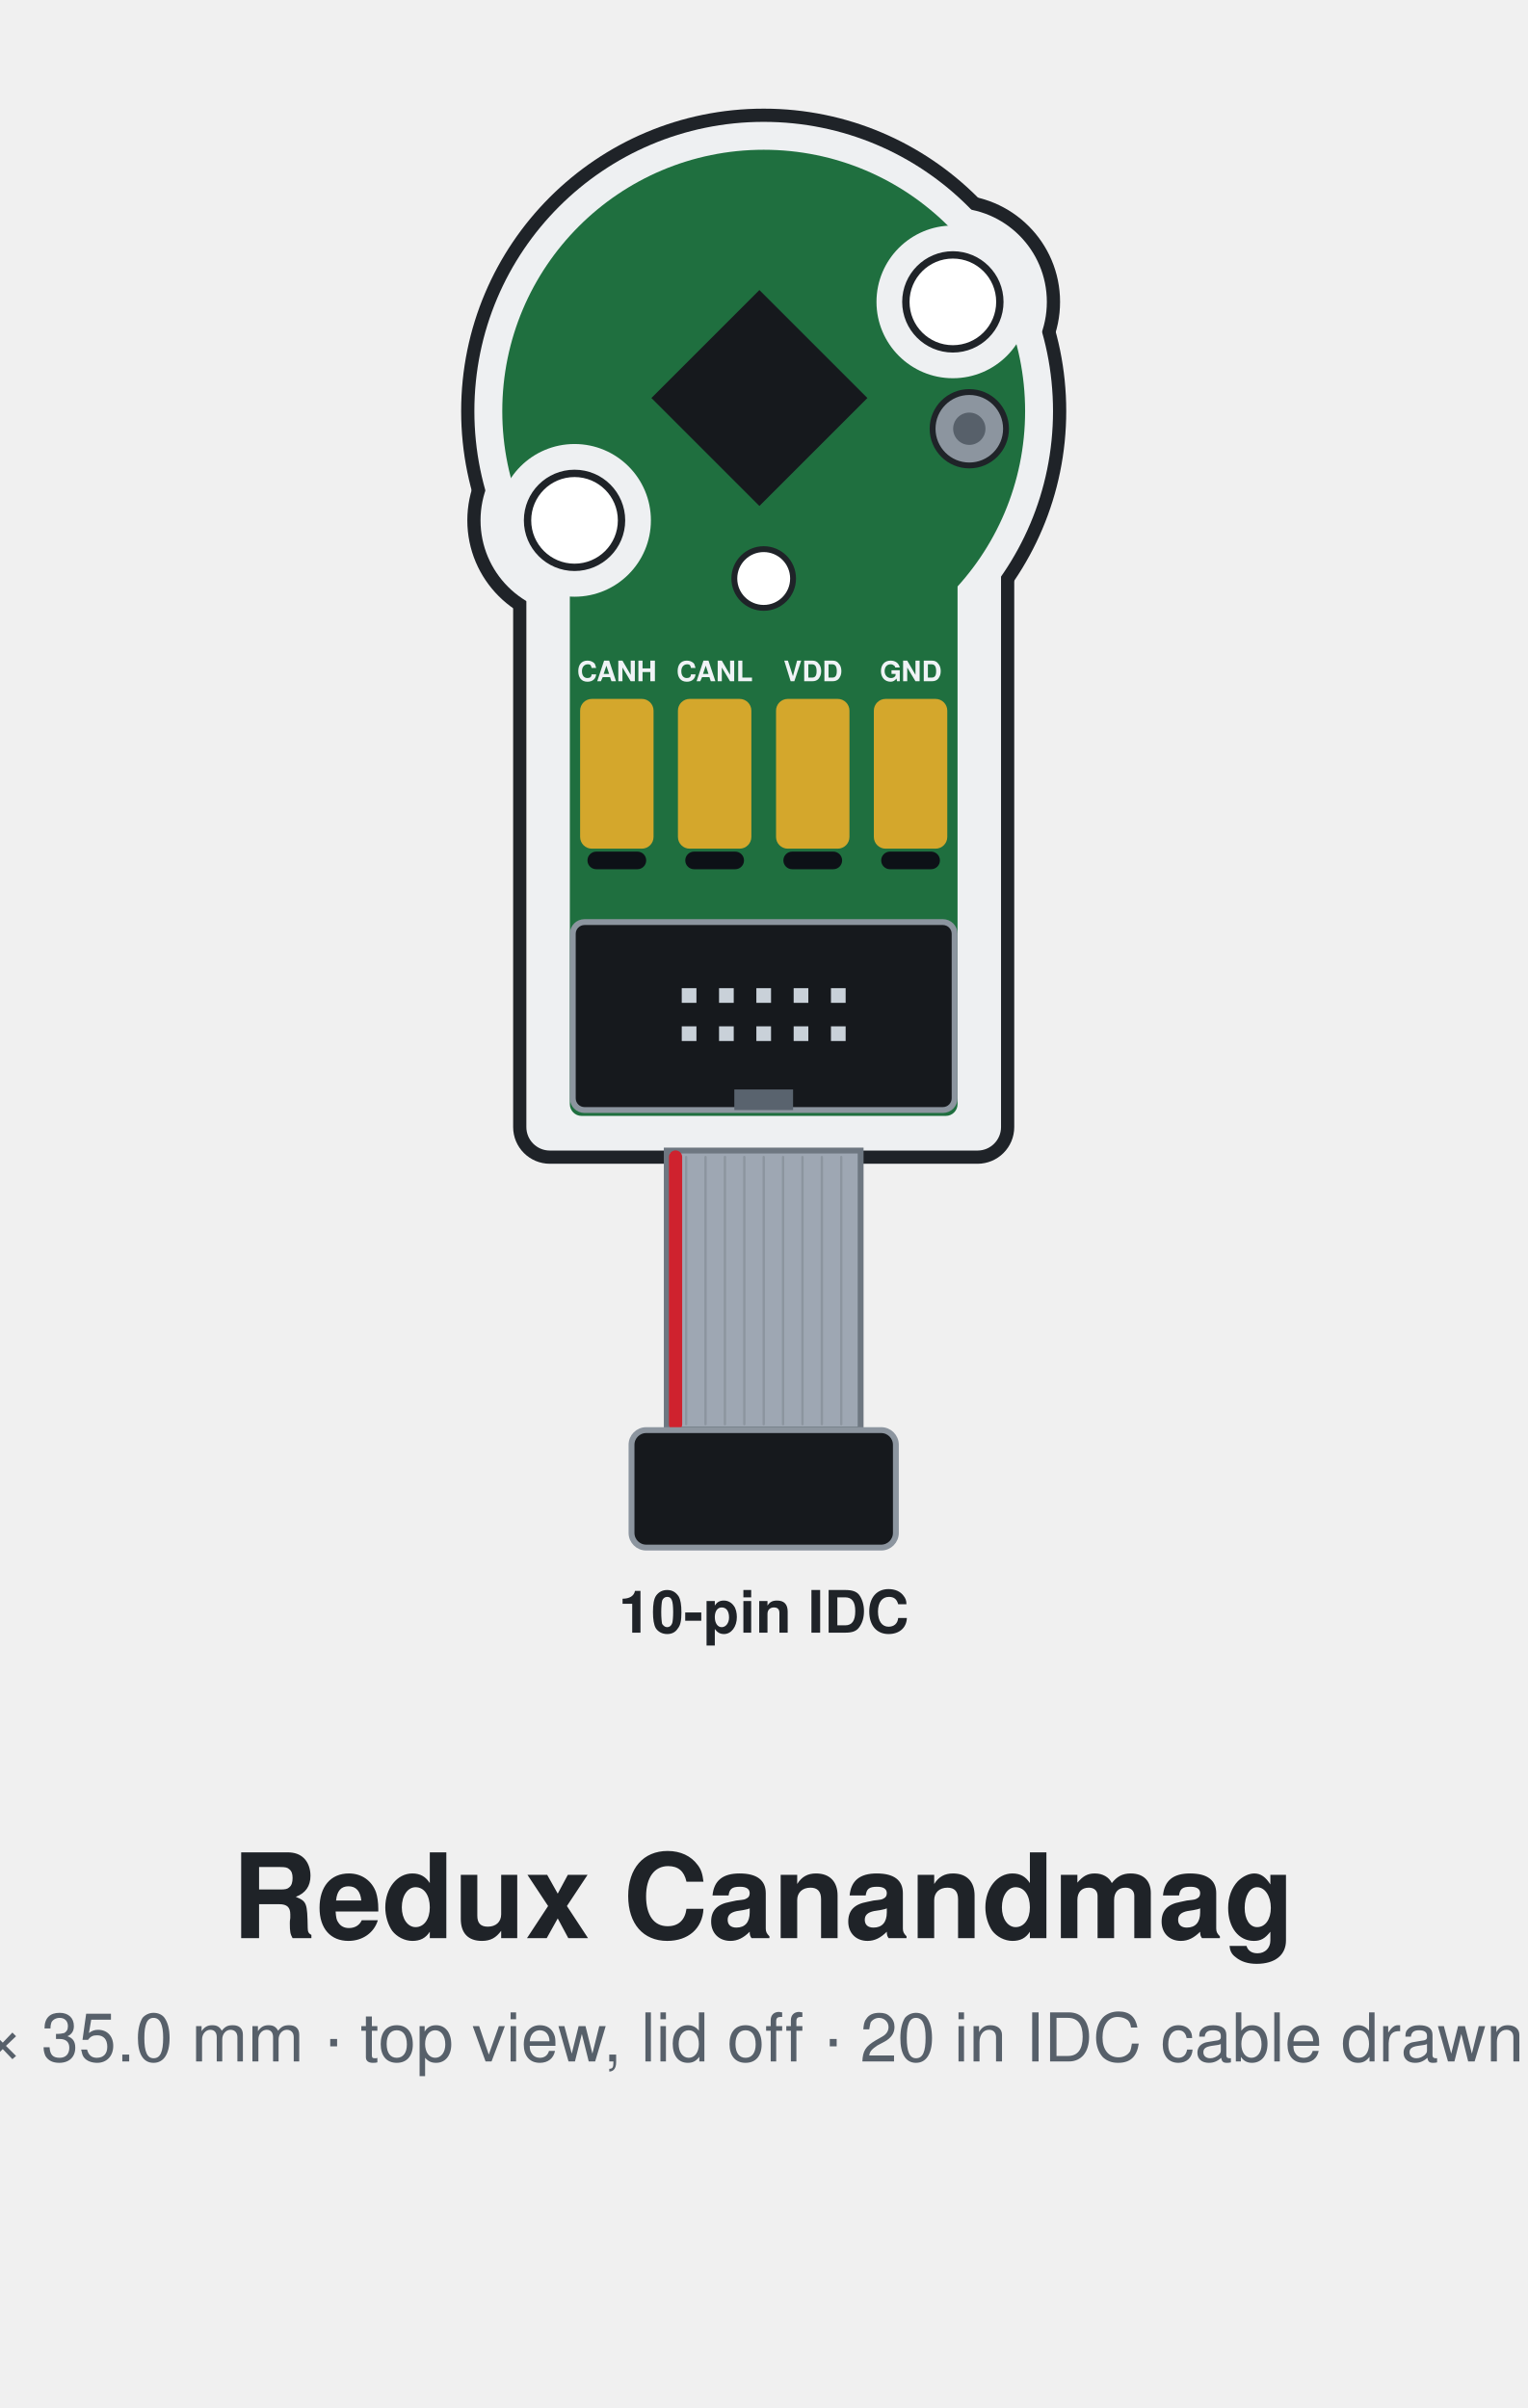
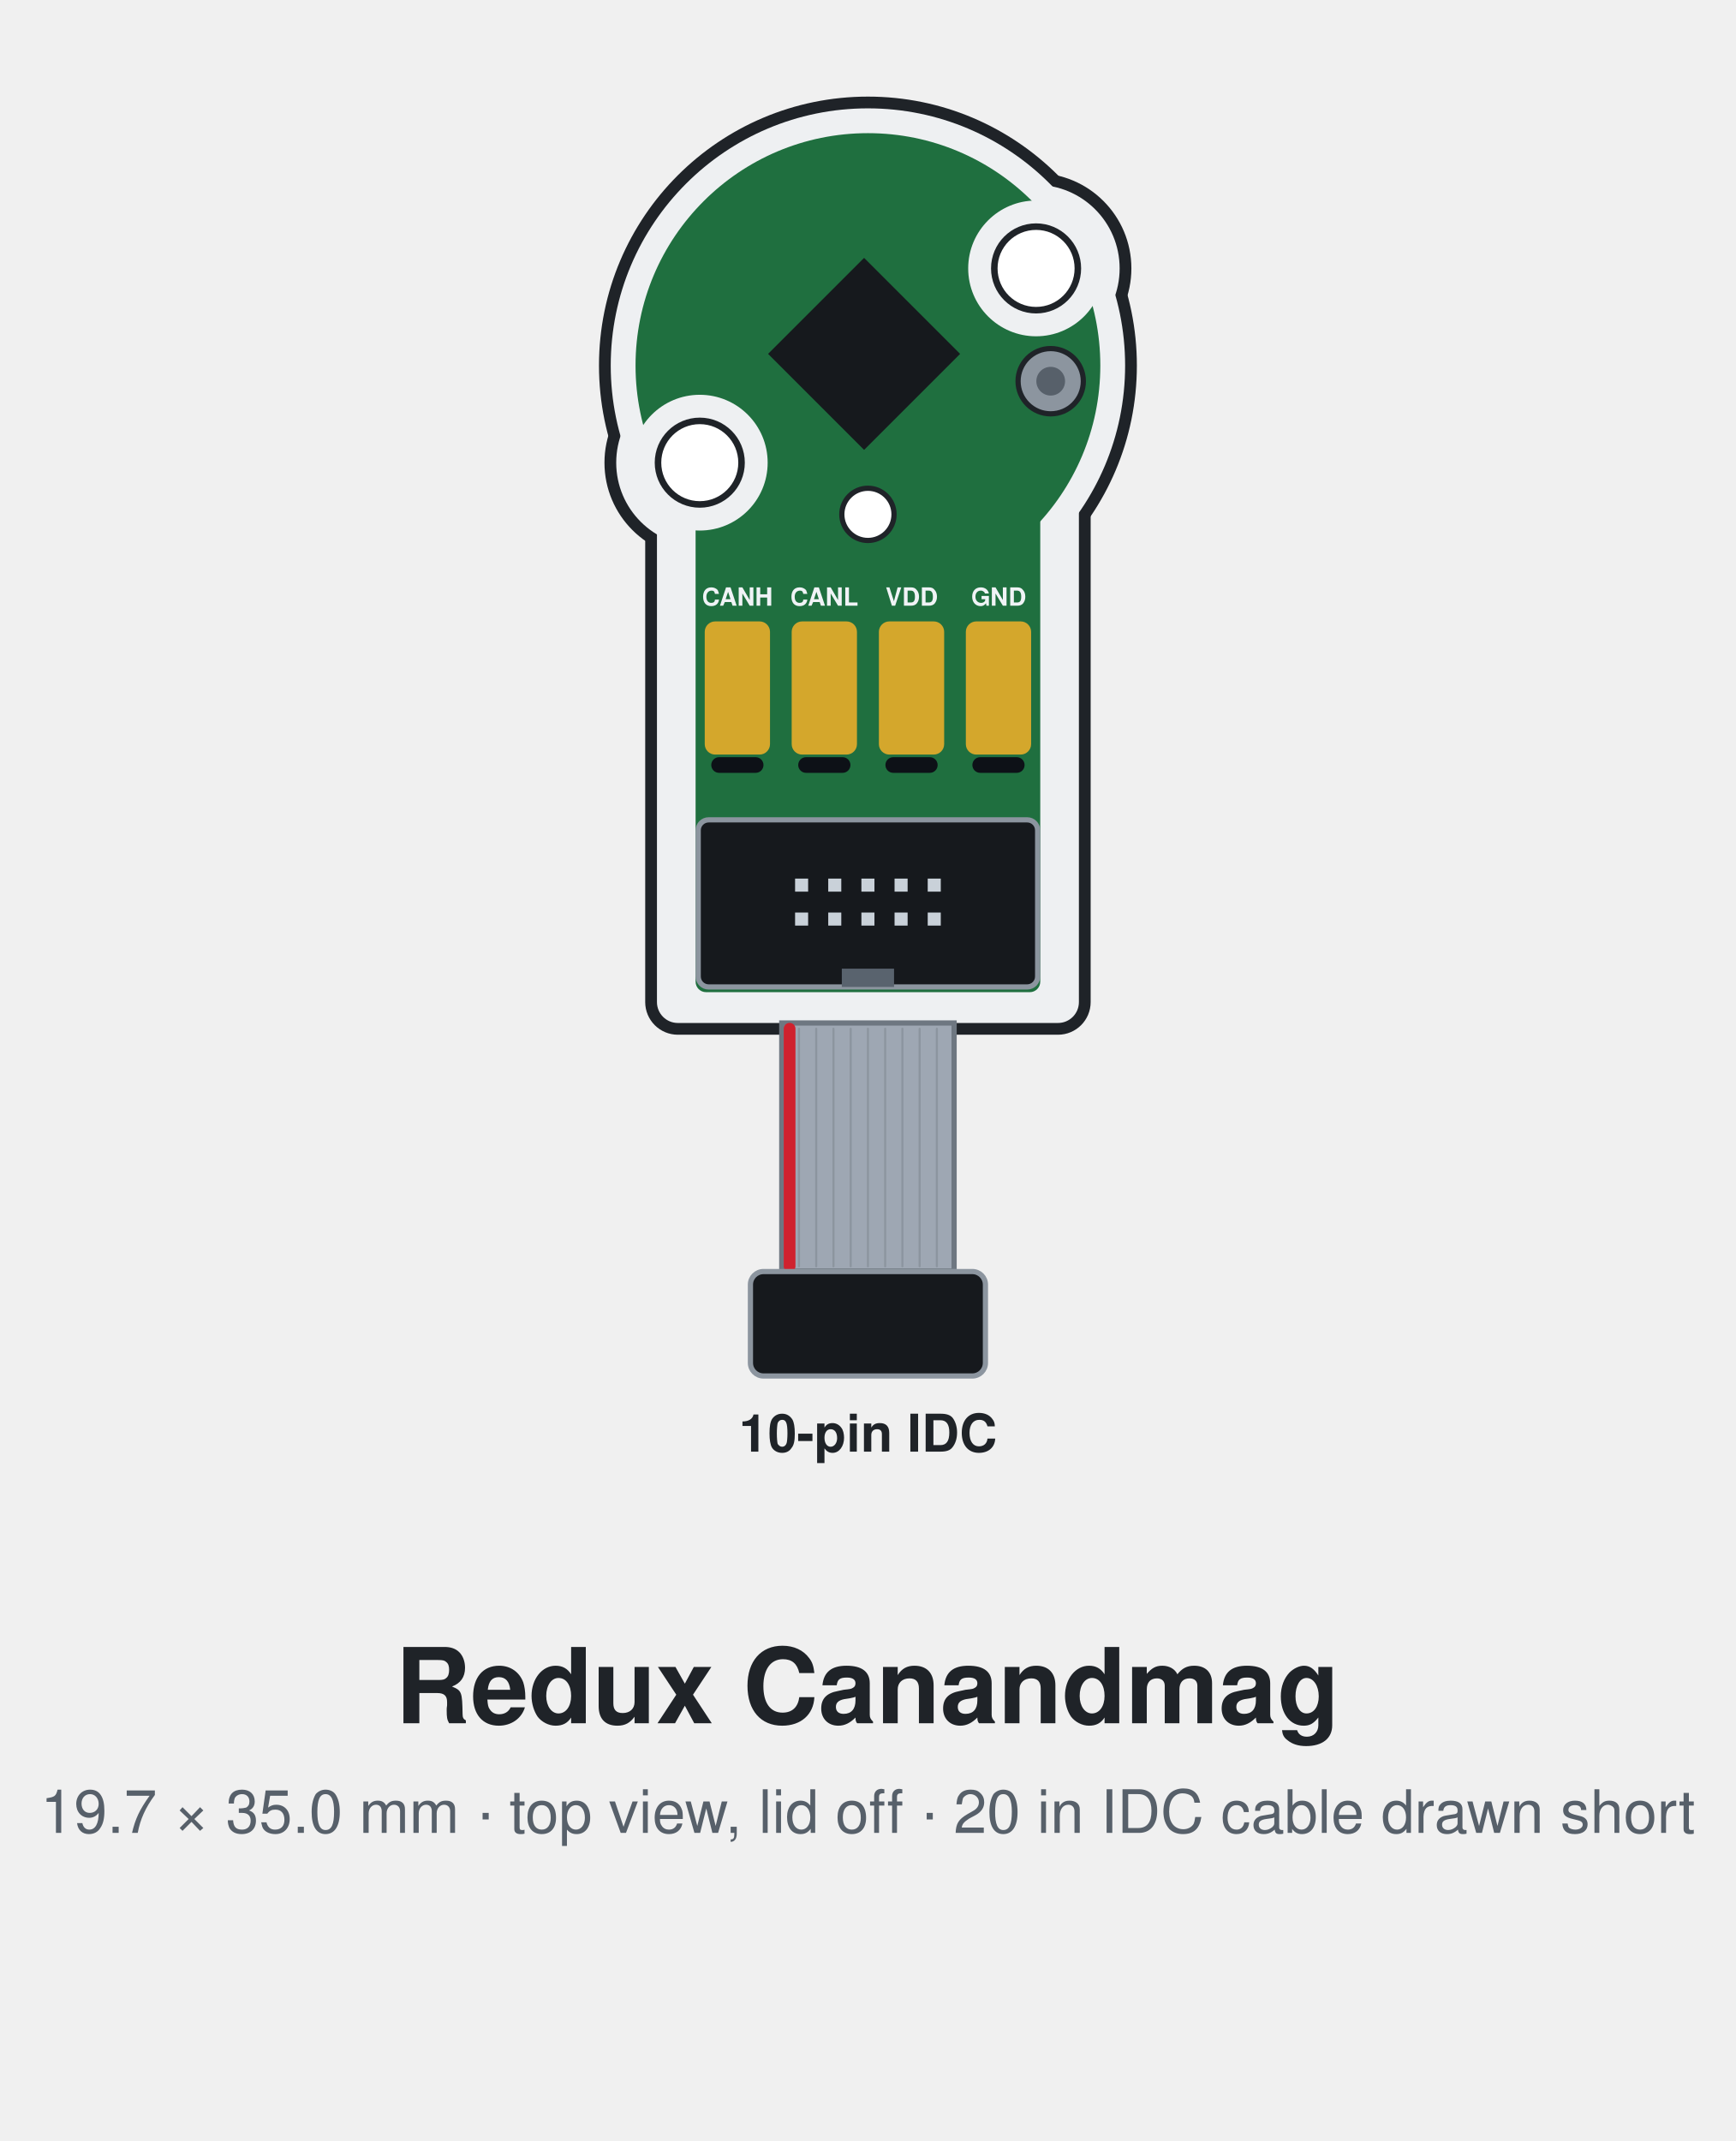
- <svg xmlns="http://www.w3.org/2000/svg" viewBox="-26 -14 52 82" width="52mm" height="82mm" font-family="Helvetica, Arial, sans-serif">
+ <svg xmlns="http://www.w3.org/2000/svg" viewBox="-33.24 -14 66.47 82" width="66.47mm" height="82mm" font-family="Helvetica, Arial, sans-serif">
  <circle cx="0" cy="0" r="9.85" fill="#1f2328" stroke="#1f2328" stroke-width="0.9" />
  <circle cx="6.44" cy="-3.72" r="3.2" fill="#1f2328" stroke="#1f2328" stroke-width="0.9" />
  <circle cx="-6.44" cy="3.72" r="3.2" fill="#1f2328" stroke="#1f2328" stroke-width="0.9" />
  <rect x="-8.08" y="0" width="16.16" height="25.18" rx="0.8" fill="#1f2328" stroke="#1f2328" stroke-width="0.9" />
  <circle cx="0" cy="0" r="9.85" fill="#eef0f2" />
  <circle cx="6.44" cy="-3.72" r="3.2" fill="#eef0f2" />
  <circle cx="-6.44" cy="3.72" r="3.2" fill="#eef0f2" />
  <rect x="-8.08" y="0" width="16.16" height="25.18" rx="0.8" fill="#eef0f2" />
  <circle cx="0" cy="0" r="8.9" fill="#1f6f3f" />
  <rect x="-6.6" y="0" width="13.2" height="24" rx="0.4" fill="#1f6f3f" />
  <circle cx="6.44" cy="-3.72" r="2.6" fill="#eef0f2" />
  <circle cx="6.44" cy="-3.72" r="1.6" fill="#ffffff" stroke="#1f2328" stroke-width="0.25" />
  <circle cx="-6.44" cy="3.72" r="2.6" fill="#eef0f2" />
  <circle cx="-6.44" cy="3.72" r="1.6" fill="#ffffff" stroke="#1f2328" stroke-width="0.25" />
  <rect x="-2.6" y="-3.4" width="5.2" height="5.2" fill="#16191d" transform="rotate(45 -0.5 -0.8)" />
  <circle cx="7" cy="0.6" r="1.25" fill="#8c959f" stroke="#1f2328" stroke-width="0.2" />
  <circle cx="7" cy="0.6" r="0.55" fill="#57606a" />
  <circle cx="0" cy="5.7" r="1" fill="#ffffff" stroke="#1f2328" stroke-width="0.2" />
  <rect x="-6.25" y="9.8" width="2.5" height="5.1" rx="0.4" fill="#d4a72c" />
  <text x="-5" y="9.2" font-size="0.95" fill="#f0f3f6" text-anchor="middle" font-weight="bold">CANH</text>
  <rect x="-6" y="15" width="2" height="0.6" rx="0.3" fill="#0d1117" />
  <rect x="-2.92" y="9.8" width="2.5" height="5.1" rx="0.4" fill="#d4a72c" />
  <text x="-1.67" y="9.2" font-size="0.95" fill="#f0f3f6" text-anchor="middle" font-weight="bold">CANL</text>
  <rect x="-2.67" y="15" width="2" height="0.6" rx="0.3" fill="#0d1117" />
  <rect x="0.42" y="9.8" width="2.5" height="5.1" rx="0.4" fill="#d4a72c" />
  <text x="1.67" y="9.2" font-size="0.95" fill="#f0f3f6" text-anchor="middle" font-weight="bold">VDD</text>
  <rect x="0.67" y="15" width="2" height="0.6" rx="0.3" fill="#0d1117" />
  <rect x="3.75" y="9.8" width="2.5" height="5.1" rx="0.4" fill="#d4a72c" />
  <text x="5" y="9.2" font-size="0.95" fill="#f0f3f6" text-anchor="middle" font-weight="bold">GND</text>
  <rect x="4" y="15" width="2" height="0.6" rx="0.3" fill="#0d1117" />
  <rect x="-6.5" y="17.4" width="13" height="6.4" rx="0.4" fill="#16191d" stroke="#8c959f" stroke-width="0.2" />
  <rect x="-2.79" y="19.65" width="0.5" height="0.5" rx="0" fill="#c9d1d9" />
  <rect x="-2.79" y="20.95" width="0.5" height="0.5" rx="0" fill="#c9d1d9" />
  <rect x="-1.52" y="19.65" width="0.5" height="0.5" rx="0" fill="#c9d1d9" />
  <rect x="-1.52" y="20.95" width="0.5" height="0.5" rx="0" fill="#c9d1d9" />
  <rect x="-0.25" y="19.65" width="0.5" height="0.5" rx="0" fill="#c9d1d9" />
  <rect x="-0.25" y="20.95" width="0.5" height="0.5" rx="0" fill="#c9d1d9" />
  <rect x="1.02" y="19.65" width="0.5" height="0.5" rx="0" fill="#c9d1d9" />
  <rect x="1.02" y="20.95" width="0.5" height="0.5" rx="0" fill="#c9d1d9" />
  <rect x="2.29" y="19.65" width="0.5" height="0.5" rx="0" fill="#c9d1d9" />
  <rect x="2.29" y="20.95" width="0.5" height="0.5" rx="0" fill="#c9d1d9" />
  <rect x="-1" y="23.1" width="2" height="0.7" rx="0" fill="#59636e" />
  <rect x="-3.3" y="25.18" width="6.6" height="9.5" rx="0" fill="#9ea7b3" stroke="#6e7781" stroke-width="0.2" />
  <path d="M -3.0 25.4 L -3.0 34.5" fill="none" stroke="#cf222e" stroke-width="0.45" stroke-linejoin="round" stroke-linecap="round" />
  <path d="M -2.64 25.4 L -2.64 34.5" fill="none" stroke="#8c959f" stroke-width="0.08" stroke-linejoin="round" stroke-linecap="round" />
  <path d="M -1.98 25.4 L -1.98 34.5" fill="none" stroke="#8c959f" stroke-width="0.08" stroke-linejoin="round" stroke-linecap="round" />
  <path d="M -1.32 25.4 L -1.32 34.5" fill="none" stroke="#8c959f" stroke-width="0.08" stroke-linejoin="round" stroke-linecap="round" />
  <path d="M -0.66 25.4 L -0.66 34.5" fill="none" stroke="#8c959f" stroke-width="0.08" stroke-linejoin="round" stroke-linecap="round" />
  <path d="M 0.00 25.4 L 0.00 34.5" fill="none" stroke="#8c959f" stroke-width="0.08" stroke-linejoin="round" stroke-linecap="round" />
  <path d="M 0.66 25.4 L 0.66 34.5" fill="none" stroke="#8c959f" stroke-width="0.08" stroke-linejoin="round" stroke-linecap="round" />
  <path d="M 1.32 25.4 L 1.32 34.5" fill="none" stroke="#8c959f" stroke-width="0.08" stroke-linejoin="round" stroke-linecap="round" />
  <path d="M 1.98 25.4 L 1.98 34.5" fill="none" stroke="#8c959f" stroke-width="0.08" stroke-linejoin="round" stroke-linecap="round" />
  <path d="M 2.64 25.4 L 2.64 34.5" fill="none" stroke="#8c959f" stroke-width="0.08" stroke-linejoin="round" stroke-linecap="round" />
  <rect x="-4.5" y="34.7" width="9" height="4" rx="0.5" fill="#16191d" stroke="#8c959f" stroke-width="0.2" />
  <g class="lead-labels">
    <text x="0" y="41.6" font-size="2" fill="#1f2328" text-anchor="middle" font-weight="bold">10-pin IDC</text>
  </g>
  <g class="caption">
    <text x="0" y="52" font-size="4" fill="#1f2328" text-anchor="middle" font-weight="bold">Redux Canandmag</text>
    <text x="0" y="56.2" font-size="2.3" fill="#57606a" text-anchor="middle">19.7 × 35.0 mm · top view, lid off · 20 in IDC cable drawn short</text>
  </g>
  <g id="anchors">
    <circle class="anchor" id="anchor-can" data-kind="can" cx="-3.33" cy="12.35" r="1" fill="none" />
    <circle class="anchor" id="anchor-pwr" data-kind="power" cx="3.33" cy="12.35" r="1" fill="none" />
    <circle class="anchor" id="anchor-data_port" data-kind="signal" cx="0" cy="38.7" r="1" fill="none" />
  </g>
</svg>
